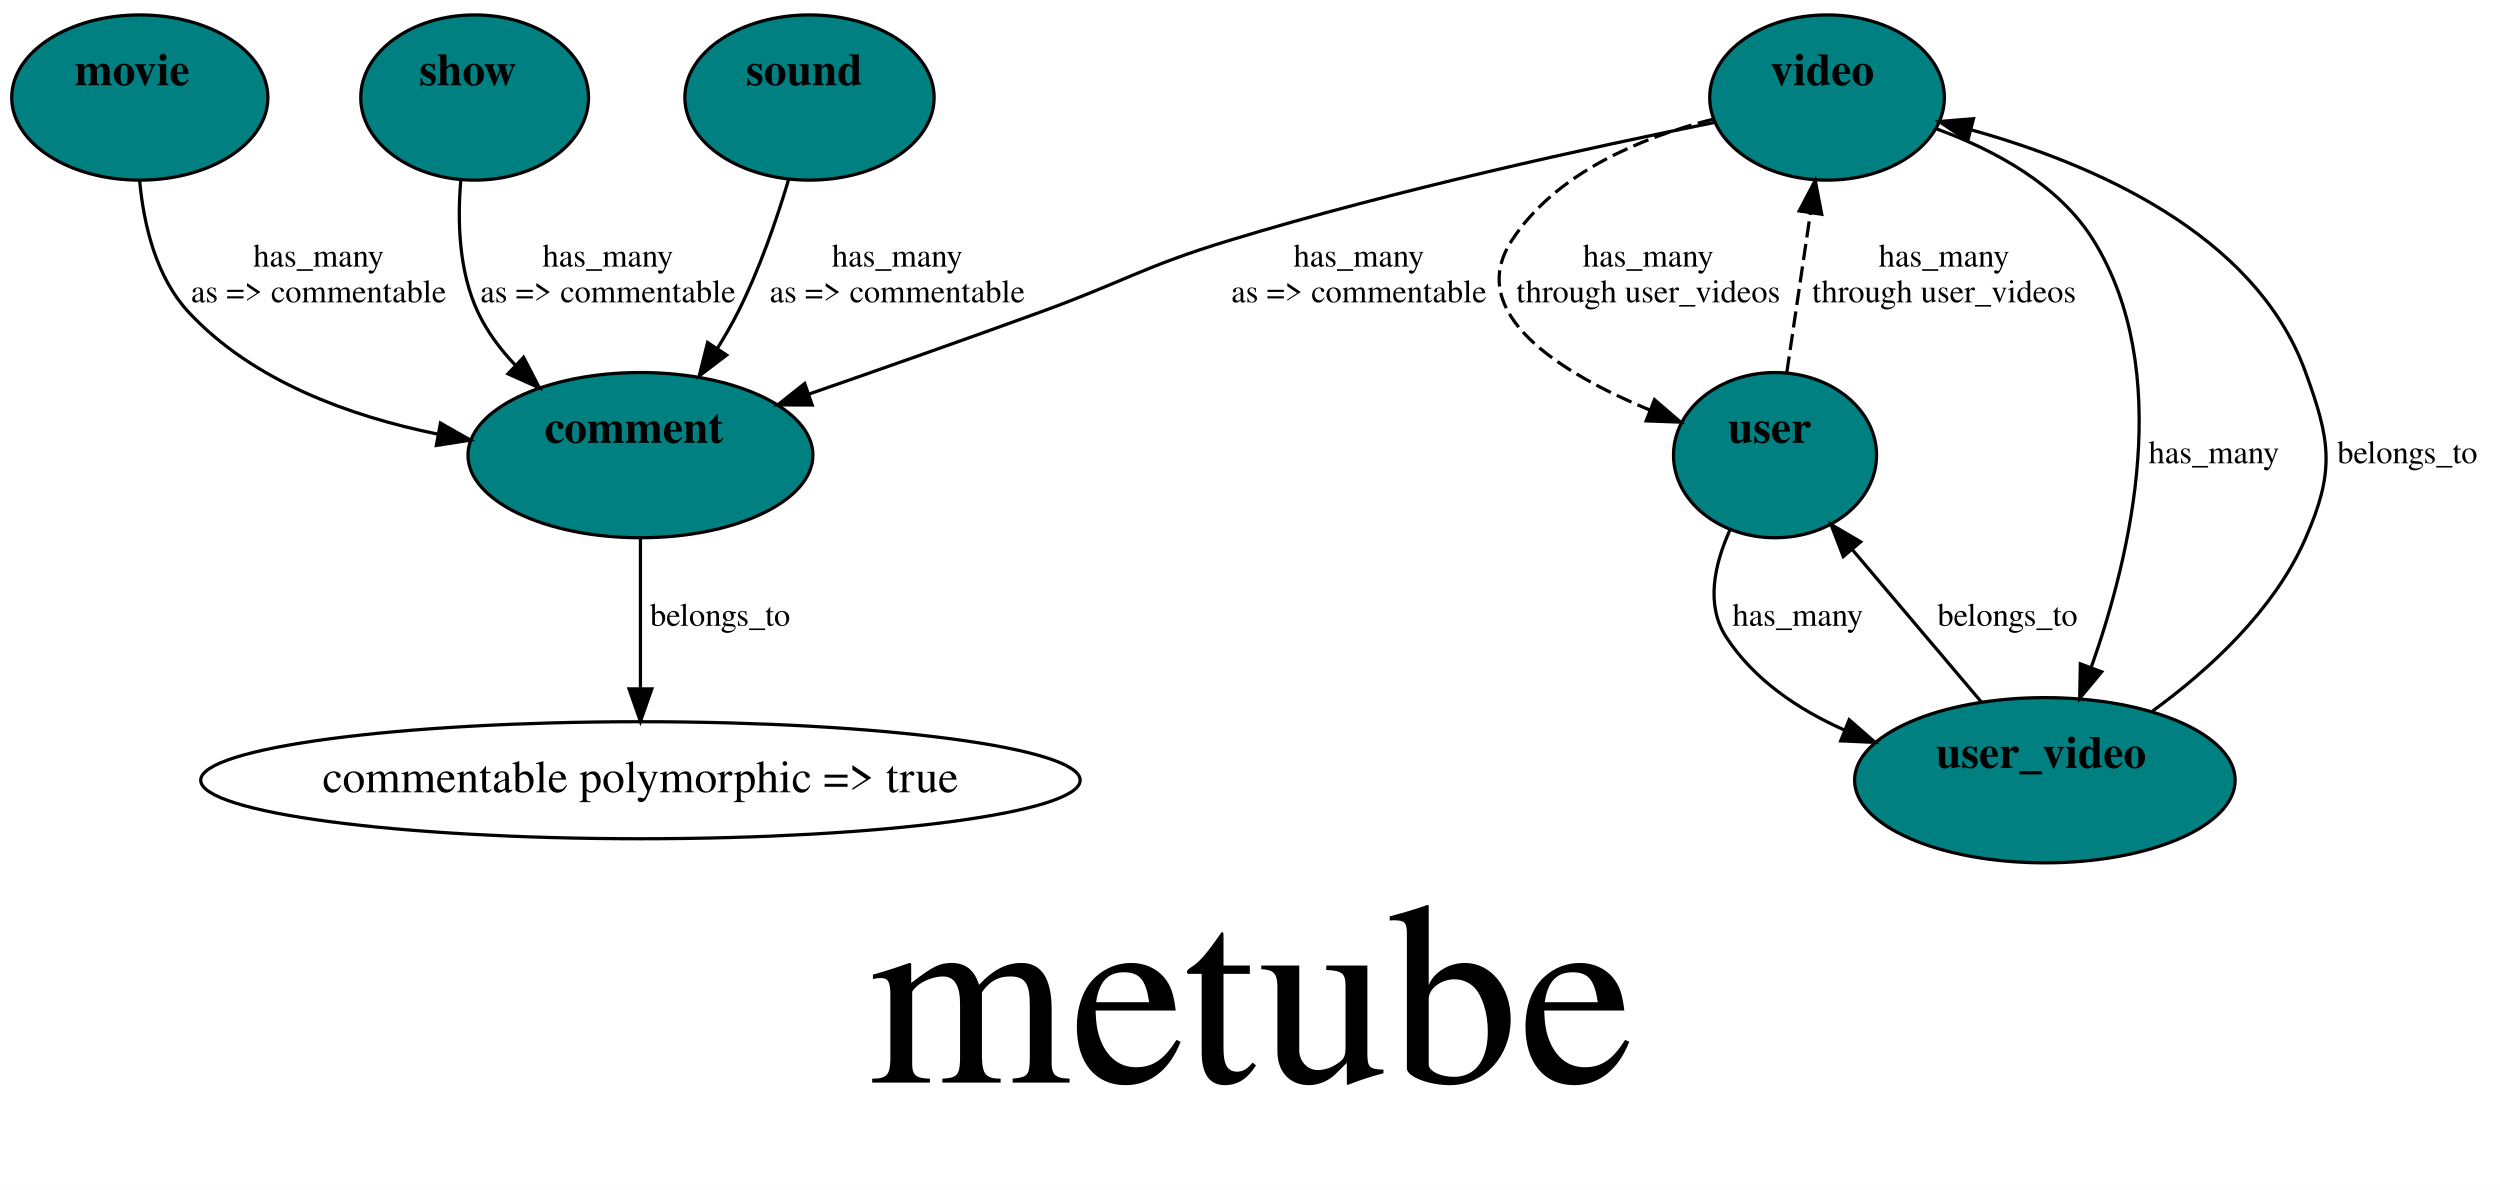
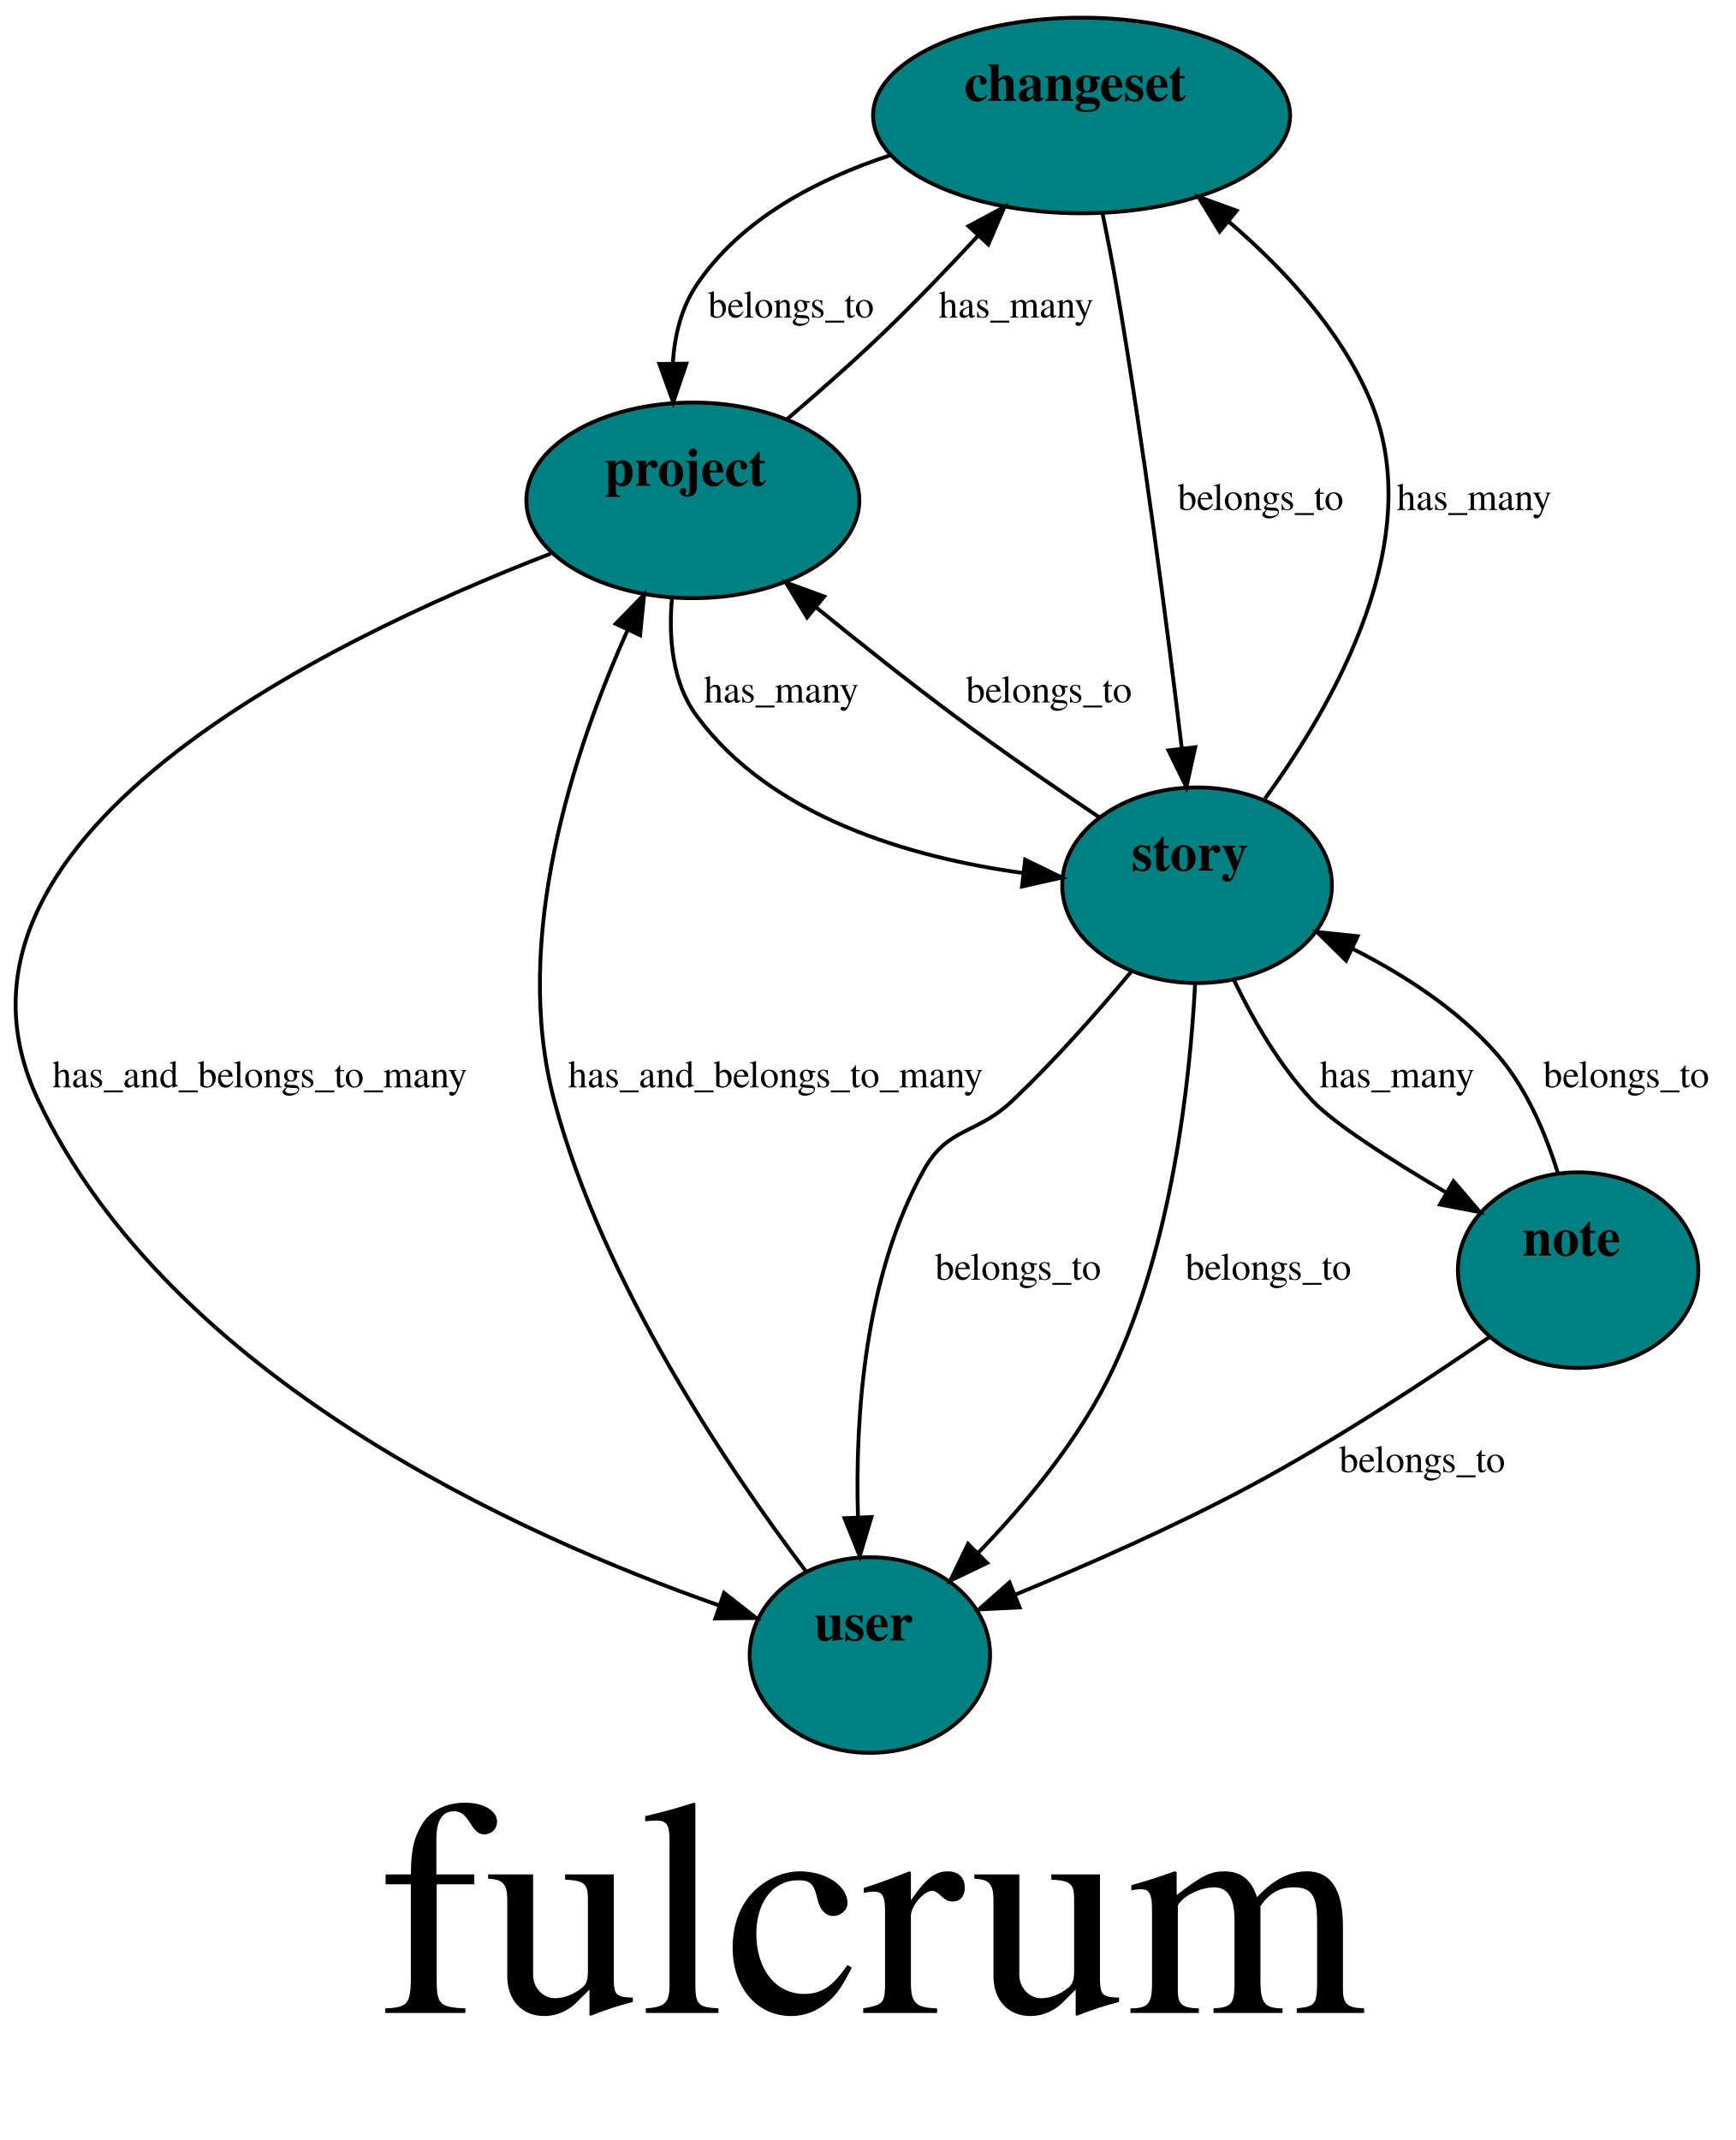
- <svg xmlns="http://www.w3.org/2000/svg" width="769pt" height="366pt" viewBox="0.00 0.00 769.00 366.00">
-   <g id="graph0" class="graph" transform="scale(1 1) rotate(0) translate(4 362)">
-     <polygon fill="white" stroke="none" points="-4,4 -4,-362 765,-362 765,4 -4,4" />
-     <text text-anchor="start" x="259" y="-29" font-family="Times,serif" font-size="14.00"> </text>
-     <text text-anchor="start" x="263" y="-29" font-family="Times,serif" font-size="80.00">metube</text>
-     <text text-anchor="start" x="498" y="-29" font-family="Times,serif" font-size="14.00"> </text>
+ <svg xmlns="http://www.w3.org/2000/svg" width="451pt" height="556pt" viewBox="0.00 0.00 451.00 556.00">
+   <g id="graph0" class="graph" transform="scale(1 1) rotate(0) translate(4 552)">
+     <polygon fill="white" stroke="none" points="-4,4 -4,-552 447.005,-552 447.005,4 -4,4" />
+     <text text-anchor="start" x="90.502" y="-29" font-family="Times,serif" font-size="14.00"> </text>
+     <text text-anchor="start" x="94.502" y="-29" font-family="Times,serif" font-size="80.00">fulcrum</text>
+     <text text-anchor="start" x="348.502" y="-29" font-family="Times,serif" font-size="14.00"> </text>
    <g id="node1" class="node">
-       <ellipse fill="teal" stroke="black" cx="193" cy="-222" rx="53.05" ry="25.412" />
-       <text text-anchor="start" x="163.5" y="-225.8" font-family="Times,serif" font-weight="bold" font-size="14.00">comment</text>
-       <text text-anchor="start" x="218.5" y="-225.8" font-family="Times,serif" font-size="14.00"> </text>
-       <text text-anchor="start" x="191" y="-211.8" font-family="Times,serif" font-size="14.00"> </text>
+       <ellipse fill="teal" stroke="black" cx="277.005" cy="-522" rx="54.171" ry="25.412" />
+       <text text-anchor="start" x="246.505" y="-525.8" font-family="Times,serif" font-weight="bold" font-size="14.00">changeset</text>
+       <text text-anchor="start" x="303.505" y="-525.8" font-family="Times,serif" font-size="14.00"> </text>
+       <text text-anchor="start" x="275.005" y="-511.8" font-family="Times,serif" font-size="14.00"> </text>
    </g>
-     <g id="node8" class="node">
-       <ellipse fill="none" stroke="black" cx="193" cy="-122" rx="135.258" ry="18" />
-       <text text-anchor="middle" x="193" y="-118.3" font-family="Times,serif" font-size="14.00">commentable polymorphic =&gt; true</text>
+     <g id="node3" class="node">
+       <ellipse fill="teal" stroke="black" cx="176.005" cy="-422" rx="43.263" ry="25.412" />
+       <text text-anchor="start" x="153.005" y="-425.8" font-family="Times,serif" font-weight="bold" font-size="14.00">project</text>
+       <text text-anchor="start" x="195.005" y="-425.8" font-family="Times,serif" font-size="14.00"> </text>
+       <text text-anchor="start" x="174.005" y="-411.8" font-family="Times,serif" font-size="14.00"> </text>
    </g>
    <g id="edge1" class="edge">
-       <path fill="none" stroke="black" d="M193,-196.523C193,-182.518 193,-164.912 193,-150.44" />
-       <polygon fill="black" stroke="black" points="196.5,-150.096 193,-140.096 189.5,-150.096 196.5,-150.096" />
-       <text text-anchor="middle" x="217.5" y="-169.5" font-family="Times,serif" font-size="10.00">belongs_to </text>
+       <path fill="none" stroke="black" d="M227.314,-511.663C208.323,-505.434 188.49,-495.1 177.005,-478 173.033,-472.087 171.291,-464.952 170.816,-457.808" />
+       <polygon fill="black" stroke="black" points="174.319,-457.51 170.915,-447.477 167.319,-457.443 174.319,-457.51" />
+       <text text-anchor="middle" x="201.505" y="-469.5" font-family="Times,serif" font-size="10.00">belongs_to </text>
+     </g>
+     <g id="node4" class="node">
+       <ellipse fill="teal" stroke="black" cx="307.005" cy="-322" rx="35.034" ry="25.412" />
+       <text text-anchor="start" x="290.005" y="-325.8" font-family="Times,serif" font-weight="bold" font-size="14.00">story</text>
+       <text text-anchor="start" x="320.005" y="-325.8" font-family="Times,serif" font-size="14.00"> </text>
+       <text text-anchor="start" x="305.005" y="-311.8" font-family="Times,serif" font-size="14.00"> </text>
+     </g>
+     <g id="edge2" class="edge">
+       <path fill="none" stroke="black" d="M282.449,-496.5C283.702,-490.467 284.969,-484.013 286.005,-478 293.104,-436.765 299.265,-389.016 303.045,-357.533" />
+       <polygon fill="black" stroke="black" points="306.531,-357.855 304.234,-347.513 299.58,-357.031 306.531,-357.855" />
+       <text text-anchor="middle" x="323.505" y="-419.5" font-family="Times,serif" font-size="10.00">belongs_to </text>
    </g>
    <g id="node2" class="node">
-       <ellipse fill="teal" stroke="black" cx="39" cy="-332" rx="39.397" ry="25.412" />
-       <text text-anchor="start" x="19" y="-335.8" font-family="Times,serif" font-weight="bold" font-size="14.00">movie</text>
-       <text text-anchor="start" x="55" y="-335.8" font-family="Times,serif" font-size="14.00"> </text>
-       <text text-anchor="start" x="37" y="-321.8" font-family="Times,serif" font-size="14.00"> </text>
+       <ellipse fill="teal" stroke="black" cx="406.005" cy="-222" rx="31.233" ry="25.412" />
+       <text text-anchor="start" x="391.505" y="-225.8" font-family="Times,serif" font-weight="bold" font-size="14.00">note</text>
+       <text text-anchor="start" x="416.505" y="-225.8" font-family="Times,serif" font-size="14.00"> </text>
+       <text text-anchor="start" x="404.005" y="-211.8" font-family="Times,serif" font-size="14.00"> </text>
    </g>
-     <g id="edge2" class="edge">
-       <path fill="none" stroke="black" d="M38.961,-306.326C40.217,-292.855 43.987,-276.774 54,-266 73.67,-244.834 103.513,-233.998 130.512,-228.487" />
-       <polygon fill="black" stroke="black" points="131.486,-231.867 140.693,-226.625 130.226,-224.981 131.486,-231.867" />
-       <text text-anchor="middle" x="94" y="-280" font-family="Times,serif" font-size="10.00">has_many </text>
-       <text text-anchor="middle" x="94" y="-269" font-family="Times,serif" font-size="10.00">as =&gt; commentable</text>
+     <g id="edge4" class="edge">
+       <path fill="none" stroke="black" d="M400.762,-247.154C397.564,-257.548 392.584,-269.285 385.005,-278 374.863,-289.66 360.753,-298.77 347.318,-305.543" />
+       <polygon fill="black" stroke="black" points="345.727,-302.424 338.182,-309.861 348.718,-308.752 345.727,-302.424" />
+       <text text-anchor="middle" x="418.505" y="-269.5" font-family="Times,serif" font-size="10.00">belongs_to </text>
    </g>
-     <g id="node3" class="node">
-       <ellipse fill="teal" stroke="black" cx="142" cy="-332" rx="35.034" ry="25.412" />
-       <text text-anchor="start" x="125" y="-335.8" font-family="Times,serif" font-weight="bold" font-size="14.00">show</text>
-       <text text-anchor="start" x="155" y="-335.8" font-family="Times,serif" font-size="14.00"> </text>
-       <text text-anchor="start" x="140" y="-321.8" font-family="Times,serif" font-size="14.00"> </text>
+     <g id="node5" class="node">
+       <ellipse fill="teal" stroke="black" cx="222.005" cy="-122" rx="31.233" ry="25.412" />
+       <text text-anchor="start" x="207.505" y="-125.8" font-family="Times,serif" font-weight="bold" font-size="14.00">user</text>
+       <text text-anchor="start" x="232.505" y="-125.8" font-family="Times,serif" font-size="14.00"> </text>
+       <text text-anchor="start" x="220.005" y="-111.8" font-family="Times,serif" font-size="14.00"> </text>
    </g>
    <g id="edge3" class="edge">
-       <path fill="none" stroke="black" d="M137.735,-306.466C136.66,-293.816 137.161,-278.469 143,-266 145.772,-260.08 149.795,-254.662 154.372,-249.816" />
-       <polygon fill="black" stroke="black" points="157.057,-252.095 161.922,-242.683 152.249,-247.007 157.057,-252.095" />
-       <text text-anchor="middle" x="183" y="-280" font-family="Times,serif" font-size="10.00">has_many </text>
-       <text text-anchor="middle" x="183" y="-269" font-family="Times,serif" font-size="10.00">as =&gt; commentable</text>
+       <path fill="none" stroke="black" d="M382.823,-204.516C366.081,-192.984 342.693,-177.625 321.005,-166 301.315,-155.446 278.493,-145.397 259.727,-137.67" />
+       <polygon fill="black" stroke="black" points="260.904,-134.371 250.321,-133.851 258.27,-140.856 260.904,-134.371" />
+       <text text-anchor="middle" x="365.505" y="-169.5" font-family="Times,serif" font-size="10.00">belongs_to </text>
    </g>
-     <g id="node4" class="node">
-       <ellipse fill="teal" stroke="black" cx="245" cy="-332" rx="38.338" ry="25.412" />
-       <text text-anchor="start" x="225.5" y="-335.8" font-family="Times,serif" font-weight="bold" font-size="14.00">sound</text>
-       <text text-anchor="start" x="260.5" y="-335.8" font-family="Times,serif" font-size="14.00"> </text>
-       <text text-anchor="start" x="243" y="-321.8" font-family="Times,serif" font-size="14.00"> </text>
+     <g id="edge7" class="edge">
+       <path fill="none" stroke="black" d="M200.653,-443.241C208.891,-450.256 218.006,-458.295 226.005,-466 234.036,-473.736 242.4,-482.451 249.977,-490.624" />
+       <polygon fill="black" stroke="black" points="247.625,-493.238 256.963,-498.244 252.785,-488.508 247.625,-493.238" />
+       <text text-anchor="middle" x="260.005" y="-469.5" font-family="Times,serif" font-size="10.00">has_many </text>
    </g>
-     <g id="edge4" class="edge">
-       <path fill="none" stroke="black" d="M238.614,-306.88C234.857,-294.344 229.553,-278.973 223,-266 221.107,-262.252 218.922,-258.459 216.612,-254.759" />
-       <polygon fill="black" stroke="black" points="219.5,-252.78 211.074,-246.357 213.655,-256.633 219.5,-252.78" />
-       <text text-anchor="middle" x="272" y="-280" font-family="Times,serif" font-size="10.00">has_many </text>
-       <text text-anchor="middle" x="272" y="-269" font-family="Times,serif" font-size="10.00">as =&gt; commentable</text>
-     </g>
-     <g id="node5" class="node">
-       <ellipse fill="teal" stroke="black" cx="542" cy="-222" rx="31.233" ry="25.412" />
-       <text text-anchor="start" x="527.5" y="-225.8" font-family="Times,serif" font-weight="bold" font-size="14.00">user</text>
-       <text text-anchor="start" x="552.5" y="-225.8" font-family="Times,serif" font-size="14.00"> </text>
-       <text text-anchor="start" x="540" y="-211.8" font-family="Times,serif" font-size="14.00"> </text>
-     </g>
-     <g id="node6" class="node">
-       <ellipse fill="teal" stroke="black" cx="625" cy="-122" rx="58.534" ry="25.412" />
-       <text text-anchor="start" x="591.5" y="-125.8" font-family="Times,serif" font-weight="bold" font-size="14.00">user_video</text>
-       <text text-anchor="start" x="654.5" y="-125.8" font-family="Times,serif" font-size="14.00"> </text>
-       <text text-anchor="start" x="623" y="-111.8" font-family="Times,serif" font-size="14.00"> </text>
+     <g id="edge6" class="edge">
+       <path fill="none" stroke="black" d="M170.577,-396.546C169.678,-386.217 170.662,-374.613 177.005,-366 196.424,-339.631 232.587,-329.19 261.851,-325.17" />
+       <polygon fill="black" stroke="black" points="262.349,-328.636 271.876,-324 261.537,-321.683 262.349,-328.636" />
+       <text text-anchor="middle" x="199.005" y="-369.5" font-family="Times,serif" font-size="10.00">has_many </text>
    </g>
    <g id="edge5" class="edge">
-       <path fill="none" stroke="black" d="M528.176,-199.076C523.347,-188.438 520.559,-175.86 527,-166 535.544,-152.921 549.047,-143.795 563.33,-137.436" />
-       <polygon fill="black" stroke="black" points="564.807,-140.615 572.785,-133.643 562.201,-134.118 564.807,-140.615" />
-       <text text-anchor="middle" x="549" y="-169.5" font-family="Times,serif" font-size="10.00">has_many </text>
+       <path fill="none" stroke="black" d="M139.092,-408.171C79.981,-385.338 -26.17,-333.624 6.005,-266 40.221,-194.083 130.458,-153.235 182.839,-134.886" />
+       <polygon fill="black" stroke="black" points="184.125,-138.145 192.469,-131.616 181.875,-131.517 184.125,-138.145" />
+       <text text-anchor="middle" x="63.505" y="-269.5" font-family="Times,serif" font-size="10.00">has_and_belongs_to_many </text>
    </g>
-     <g id="node7" class="node">
-       <ellipse fill="teal" stroke="black" cx="558" cy="-332" rx="36.094" ry="25.412" />
-       <text text-anchor="start" x="540.5" y="-335.8" font-family="Times,serif" font-weight="bold" font-size="14.00">video</text>
-       <text text-anchor="start" x="571.5" y="-335.8" font-family="Times,serif" font-size="14.00"> </text>
-       <text text-anchor="start" x="556" y="-321.8" font-family="Times,serif" font-size="14.00"> </text>
+     <g id="edge11" class="edge">
+       <path fill="none" stroke="black" d="M324.643,-344.502C342.985,-369.624 367.075,-412.302 352.005,-448 344.313,-466.22 329.604,-482.143 315.235,-494.429" />
+       <polygon fill="black" stroke="black" points="312.873,-491.839 307.334,-500.871 317.296,-497.264 312.873,-491.839" />
+       <text text-anchor="middle" x="379.005" y="-419.5" font-family="Times,serif" font-size="10.00">has_many </text>
    </g>
-     <g id="edge6" class="edge">
-       <path fill="none" stroke="black" stroke-dasharray="5,2" d="M545.616,-247.41C547.762,-261.89 550.515,-280.478 552.881,-296.447" />
-       <polygon fill="black" stroke="black" points="549.442,-297.114 554.369,-306.493 556.366,-296.088 549.442,-297.114" />
-       <text text-anchor="middle" x="594" y="-280" font-family="Times,serif" font-size="10.00">has_many </text>
-       <text text-anchor="middle" x="594" y="-269" font-family="Times,serif" font-size="10.00">through user_videos</text>
+     <g id="edge12" class="edge">
+       <path fill="none" stroke="black" d="M316.601,-297.33C321.615,-286.911 328.494,-275.018 337.005,-266 342.62,-260.049 357.301,-250.669 371.685,-242.186" />
+       <polygon fill="black" stroke="black" points="373.627,-245.106 380.519,-237.059 370.113,-239.052 373.627,-245.106" />
+       <text text-anchor="middle" x="359.005" y="-269.5" font-family="Times,serif" font-size="10.00">has_many </text>
    </g>
    <g id="edge8" class="edge">
-       <path fill="none" stroke="black" d="M605.498,-146.027C593.648,-160.018 578.433,-177.982 565.868,-192.819" />
-       <polygon fill="black" stroke="black" points="562.99,-190.801 559.198,-200.694 568.331,-195.325 562.99,-190.801" />
-       <text text-anchor="middle" x="613.5" y="-169.5" font-family="Times,serif" font-size="10.00">belongs_to </text>
+       <path fill="none" stroke="black" d="M281.538,-339.697C269.936,-347.478 256.118,-356.991 244.005,-366 232.044,-374.896 219.257,-385.057 208.036,-394.205" />
+       <polygon fill="black" stroke="black" points="205.686,-391.606 200.176,-400.655 210.127,-397.017 205.686,-391.606" />
+       <text text-anchor="middle" x="268.505" y="-369.5" font-family="Times,serif" font-size="10.00">belongs_to </text>
    </g>
-     <g id="edge7" class="edge">
-       <path fill="none" stroke="black" d="M658.125,-143.286C675.596,-156.017 695.36,-174.154 705,-196 714.33,-217.144 712.974,-226.308 705,-248 689.453,-290.297 639.551,-311.727 602.172,-322.098" />
-       <polygon fill="black" stroke="black" points="601.281,-318.713 592.485,-324.62 603.044,-325.487 601.281,-318.713" />
-       <text text-anchor="middle" x="736.5" y="-219.5" font-family="Times,serif" font-size="10.00">belongs_to </text>
-     </g>
-     <g id="edge11" class="edge">
-       <path fill="none" stroke="black" d="M523.386,-324.344C486.128,-316.848 425.303,-303.649 374,-288 347.63,-279.956 341.904,-275.439 316,-266 292.672,-257.5 266.737,-248.384 244.719,-240.743" />
-       <polygon fill="black" stroke="black" points="245.818,-237.42 235.223,-237.455 243.527,-244.034 245.818,-237.42" />
-       <text text-anchor="middle" x="414" y="-280" font-family="Times,serif" font-size="10.00">has_many </text>
-       <text text-anchor="middle" x="414" y="-269" font-family="Times,serif" font-size="10.00">as =&gt; commentable</text>
+     <g id="edge9" class="edge">
+       <path fill="none" stroke="black" d="M289.882,-299.519C281.092,-288.989 269.95,-276.375 259.005,-266 249.584,-257.07 242.332,-259.334 236.005,-248 220.662,-220.516 218.158,-184.354 218.9,-157.999" />
+       <polygon fill="black" stroke="black" points="222.409,-157.86 219.366,-147.712 215.417,-157.544 222.409,-157.86" />
+       <text text-anchor="middle" x="260.505" y="-219.5" font-family="Times,serif" font-size="10.00">belongs_to </text>
    </g>
    <g id="edge10" class="edge">
-       <path fill="none" stroke="black" stroke-dasharray="5,2" d="M523.046,-325.356C501.184,-319.823 474.661,-309 461,-288 446.4,-265.557 475.99,-247.281 503.418,-235.888" />
-       <polygon fill="black" stroke="black" points="504.921,-239.058 512.953,-232.15 502.366,-232.541 504.921,-239.058" />
-       <text text-anchor="middle" x="503" y="-280" font-family="Times,serif" font-size="10.00">has_many </text>
-       <text text-anchor="middle" x="503" y="-269" font-family="Times,serif" font-size="10.00">through user_videos</text>
+       <path fill="none" stroke="black" d="M306.501,-296.343C305.112,-270.252 300.404,-228.448 285.005,-196 276.605,-178.3 262.718,-161.527 250.118,-148.533" />
+       <polygon fill="black" stroke="black" points="252.453,-145.919 242.898,-141.34 247.512,-150.878 252.453,-145.919" />
+       <text text-anchor="middle" x="325.505" y="-219.5" font-family="Times,serif" font-size="10.00">belongs_to </text>
    </g>
-     <g id="edge9" class="edge">
-       <path fill="none" stroke="black" d="M591.731,-322.33C609.331,-315.921 629.362,-305.235 640,-288 664.65,-248.064 651.786,-192.009 639.213,-156.605" />
-       <polygon fill="black" stroke="black" points="642.479,-155.345 635.707,-147.197 635.92,-157.79 642.479,-155.345" />
-       <text text-anchor="middle" x="677" y="-219.5" font-family="Times,serif" font-size="10.00">has_many </text>
+     <g id="edge13" class="edge">
+       <path fill="none" stroke="black" d="M205.405,-143.721C185.335,-170.233 152.674,-218.435 140.005,-266 128.824,-307.974 144.958,-356.859 159.071,-388.332" />
+       <polygon fill="black" stroke="black" points="155.955,-389.93 163.354,-397.513 162.299,-386.971 155.955,-389.93" />
+       <text text-anchor="middle" x="197.505" y="-269.5" font-family="Times,serif" font-size="10.00">has_and_belongs_to_many </text>
    </g>
  </g>
</svg>
